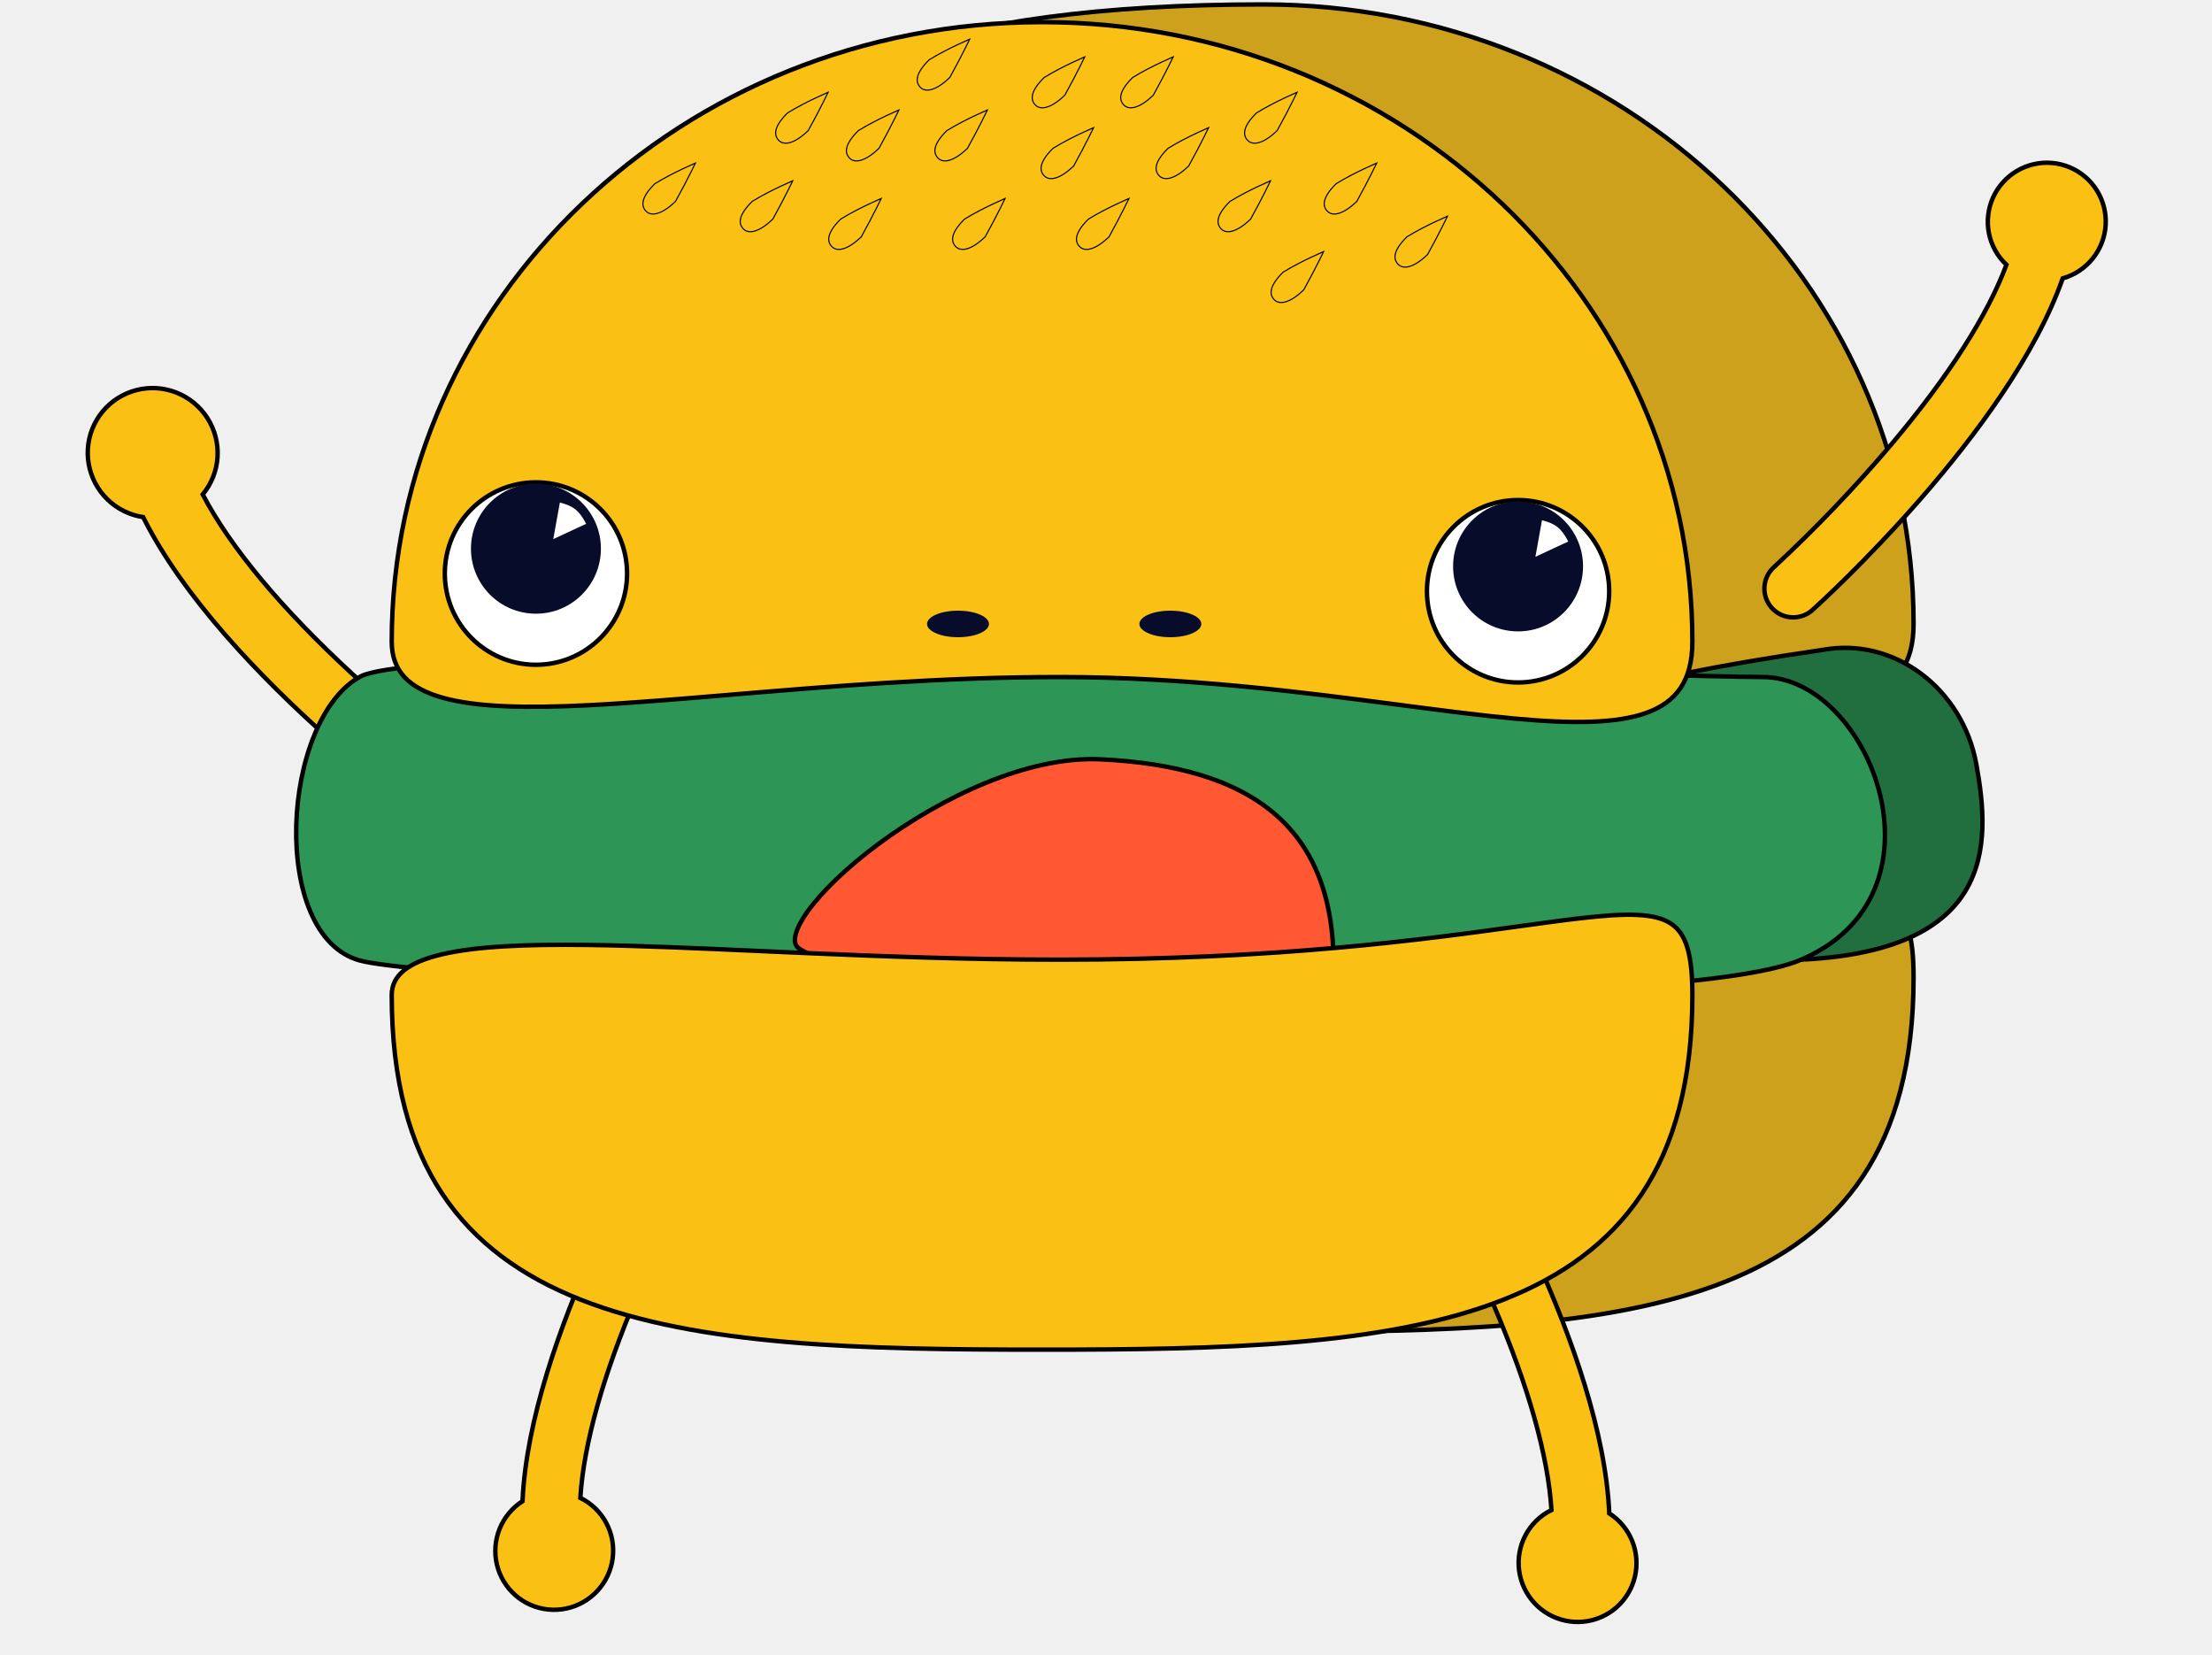
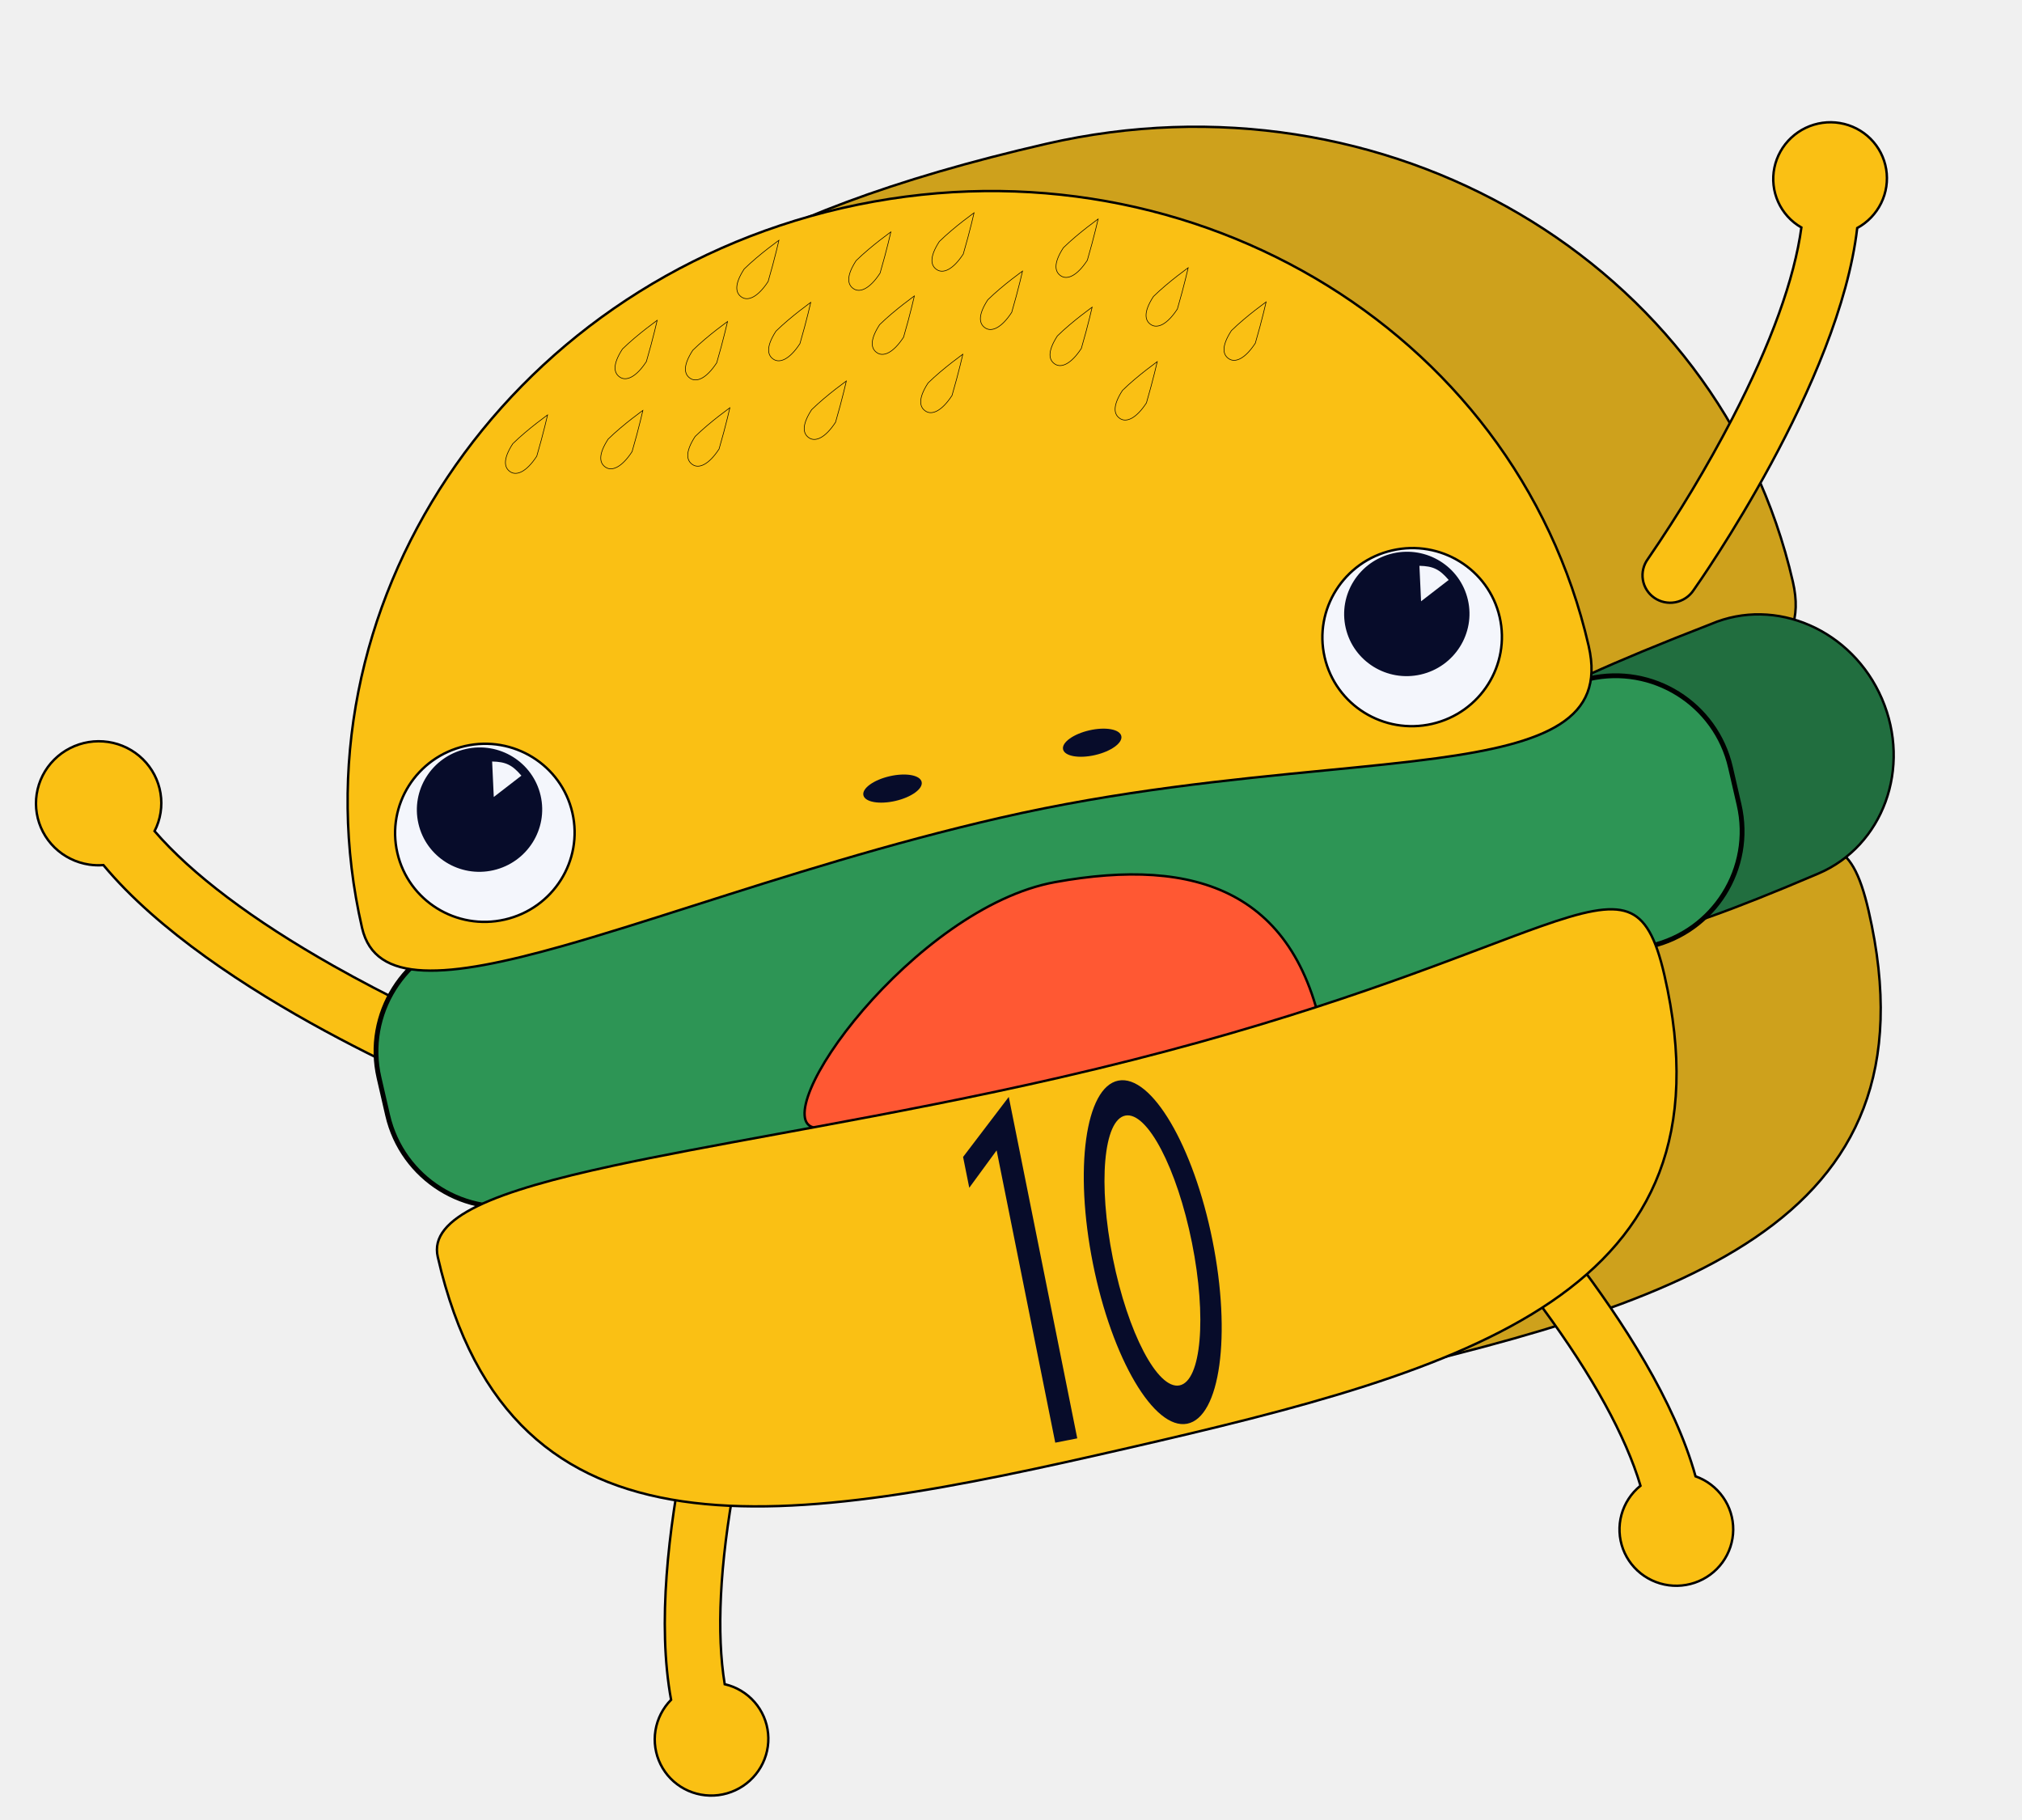
- <svg xmlns="http://www.w3.org/2000/svg" width="500" height="374" viewBox="0 0 500 374" fill="none">
-   <path d="M432.545 141C432.545 145.487 431.601 148.886 429.879 151.453C428.161 154.013 425.604 155.841 422.198 157.075C415.319 159.569 405.19 159.568 392.288 158.379C384.584 157.669 375.928 156.54 366.478 155.306C344.476 152.434 318.171 149 289.545 149C262.767 149 237.151 151.149 214.893 153.016C203.171 153.999 192.381 154.904 182.843 155.376C168.949 156.064 157.761 155.832 150.07 153.678C146.237 152.604 143.365 151.076 141.454 149.03C139.567 147.009 138.545 144.403 138.545 141C138.545 121.515 138.546 103.041 140.848 86.252C143.148 69.475 147.736 54.462 156.854 41.885C175.059 16.776 211.625 1 285.545 1C366.777 1 432.545 63.725 432.545 141ZM289.545 212.865C338.771 212.865 371.769 208.31 393.556 205.302C398.799 204.578 403.394 203.944 407.408 203.484C412.585 202.891 416.753 202.595 420.102 202.757C423.454 202.919 425.884 203.537 427.656 204.688C431.132 206.947 432.545 211.59 432.545 220.865C432.545 240.192 428.434 254.79 421.082 265.841C413.731 276.889 403.08 284.485 389.83 289.704C363.258 300.171 326.463 301 285.545 301C244.626 301 207.831 300.171 181.259 289.704C168.009 284.485 157.358 276.889 150.008 265.841C142.655 254.79 138.545 240.192 138.545 220.865C138.545 218.59 139.481 216.77 141.35 215.268C143.261 213.731 146.157 212.527 150.026 211.631C157.761 209.839 168.989 209.362 182.88 209.541C194.258 209.688 207.352 210.272 221.678 210.912C224.817 211.052 228.015 211.195 231.268 211.337C249.352 212.123 269.087 212.865 289.545 212.865Z" fill="#CEA11C" stroke="black" />
-   <path d="M412.088 146.847L412.105 146.844L412.121 146.841C428.056 143.954 443.606 155.478 446.736 172.755C448.347 181.645 449.577 192.645 444.213 201.425C438.901 210.119 426.864 217 401 217C389.728 217 381.138 216.737 374.724 216.246C368.288 215.752 364.119 215.033 361.644 214.153C360.401 213.711 359.687 213.264 359.316 212.871C358.989 212.526 358.932 212.237 358.99 211.926C359.061 211.539 359.338 211.012 359.936 210.337C360.523 209.675 361.345 208.952 362.37 208.167C364.422 206.596 367.155 204.878 370.129 203.018L370.372 202.866C373.257 201.062 376.336 199.136 379.121 197.134C381.978 195.08 384.588 192.903 386.386 190.634C388.181 188.37 389.274 185.877 388.799 183.252C388.337 180.705 386.624 178.499 384.406 176.574C382.178 174.64 379.326 172.892 376.385 171.286C374.498 170.256 372.532 169.263 370.652 168.313C369.614 167.788 368.601 167.277 367.643 166.78C364.904 165.359 362.604 164.054 361.126 162.807C360.388 162.185 359.926 161.634 359.698 161.158C359.488 160.72 359.477 160.36 359.629 159.993C359.801 159.58 360.229 159.046 361.138 158.42C362.038 157.799 363.335 157.141 365.118 156.447C372.284 153.661 386.613 150.572 412.088 146.847Z" fill="#216E3F" stroke="black" />
-   <path d="M114.329 189.043C115.416 187.482 115.836 185.553 115.499 183.68C115.161 181.807 114.093 180.143 112.529 179.054C101.016 170.798 90.017 161.85 79.592 152.26C63.48 137.392 52.033 123.611 45.822 111.736C47.801 109.355 48.973 106.407 49.169 103.315C49.365 100.224 48.576 97.148 46.914 94.528C45.252 91.909 42.803 89.88 39.919 88.734C37.034 87.588 33.862 87.383 30.857 88.149C27.853 88.915 25.17 90.611 23.195 92.996C21.219 95.38 20.051 98.33 19.86 101.422C19.668 104.513 20.462 107.588 22.128 110.205C23.794 112.822 26.245 114.847 29.132 115.989C30.169 116.397 31.25 116.688 32.352 116.855C50.449 153.033 101.889 189.122 104.33 190.82C105.895 191.908 107.827 192.332 109.702 191.999C111.577 191.666 113.241 190.602 114.329 189.043Z" fill="#FAC014" stroke="black" stroke-miterlimit="10" />
-   <path d="M450.962 56.52C451.638 57.754 452.507 58.871 453.536 59.83C449.28 71.215 440.544 84.953 427.718 100.182C419.415 110.007 410.523 119.32 401.089 128.069C400.431 128.636 399.892 129.33 399.505 130.108C399.118 130.886 398.89 131.733 398.834 132.599C398.779 133.466 398.897 134.334 399.183 135.153C399.468 135.973 399.914 136.726 400.495 137.37C401.076 138.014 401.78 138.535 402.566 138.903C403.353 139.271 404.205 139.478 405.073 139.512C405.941 139.546 406.807 139.407 407.621 139.102C408.435 138.797 409.181 138.333 409.814 137.736C411.82 135.929 454.062 97.563 466.254 62.909C468.917 62.156 471.282 60.595 473.021 58.441C474.759 56.288 475.786 53.649 475.958 50.89C476.13 48.131 475.44 45.389 473.982 43.044C472.524 40.699 470.371 38.867 467.821 37.802C465.271 36.737 462.451 36.491 459.752 37.099C457.052 37.708 454.607 39.139 452.754 41.196C450.902 43.253 449.734 45.833 449.413 48.578C449.092 51.324 449.633 54.1 450.962 56.52Z" fill="#FAC014" stroke="black" stroke-miterlimit="10" />
-   <path d="M134.6 340.909C133.595 339.925 132.439 339.108 131.176 338.49C131.941 326.359 136.308 310.676 144.156 292.377C149.246 280.563 155.049 269.069 161.534 257.957C161.999 257.222 162.313 256.402 162.457 255.545C162.602 254.688 162.574 253.812 162.375 252.967C162.176 252.121 161.811 251.325 161.3 250.624C160.789 249.923 160.143 249.331 159.4 248.884C158.657 248.437 157.832 248.142 156.973 248.019C156.114 247.895 155.238 247.945 154.398 248.164C153.557 248.384 152.769 248.769 152.078 249.297C151.388 249.826 150.809 250.487 150.377 251.241C148.982 253.553 119.709 302.538 118.112 339.239C115.783 340.733 113.974 342.914 112.936 345.48C111.897 348.046 111.682 350.869 112.319 353.559C112.955 356.249 114.413 358.671 116.489 360.492C118.566 362.312 121.158 363.439 123.907 363.718C126.656 363.996 129.426 363.412 131.833 362.046C134.239 360.68 136.163 358.599 137.338 356.093C138.513 353.587 138.881 350.779 138.39 348.058C137.9 345.337 136.575 342.839 134.6 340.909Z" fill="#FAC014" stroke="black" stroke-miterlimit="10" />
-   <path d="M347.269 343.657C348.274 342.674 349.43 341.857 350.693 341.239C349.929 329.107 345.561 313.425 337.714 295.126C332.624 283.312 326.82 271.817 320.336 260.705C319.871 259.971 319.557 259.151 319.412 258.294C319.268 257.437 319.296 256.56 319.495 255.715C319.693 254.87 320.059 254.073 320.57 253.372C321.081 252.671 321.727 252.08 322.47 251.632C323.213 251.185 324.038 250.891 324.897 250.767C325.756 250.644 326.631 250.693 327.472 250.913C328.312 251.132 329.101 251.518 329.792 252.046C330.482 252.574 331.06 253.235 331.493 253.989C332.888 256.302 362.16 305.286 363.757 341.987C366.087 343.482 367.896 345.663 368.934 348.228C369.972 350.794 370.188 353.618 369.551 356.307C368.914 358.997 367.457 361.42 365.38 363.24C363.304 365.06 360.711 366.188 357.962 366.466C355.213 366.745 352.443 366.16 350.037 364.794C347.631 363.428 345.707 361.348 344.532 358.841C343.357 356.335 342.989 353.527 343.479 350.807C343.97 348.086 345.294 345.588 347.269 343.657Z" fill="#FAC014" stroke="black" stroke-miterlimit="10" />
-   <path d="M81.475 152.88C82.466 152.346 84.464 151.817 87.497 151.34C90.486 150.87 94.356 150.467 98.994 150.126C108.268 149.445 120.548 149.015 134.863 148.781C163.488 148.313 200.19 148.625 237.119 149.25C280.942 149.991 325.105 151.174 356.424 152.013C377.862 152.587 393.282 153 398.456 153C404.474 153 410.224 156.016 414.937 160.898C419.647 165.776 423.255 172.458 424.972 179.608C426.688 186.758 426.5 194.316 423.702 200.972C420.913 207.607 415.501 213.421 406.619 217.075C402.209 218.89 394.166 220.38 383.301 221.559C372.475 222.733 358.957 223.587 343.674 224.173C313.111 225.344 275.54 225.438 238.424 224.875C201.309 224.313 164.662 223.094 135.951 221.642C121.594 220.916 109.228 220.131 99.782 219.341C90.29 218.548 83.851 217.756 81.268 217.037C76.269 215.644 72.606 211.682 70.221 206.166C67.835 200.647 66.781 193.675 66.966 186.526C67.151 179.382 68.571 172.129 71.071 166.069C73.579 159.989 77.123 155.227 81.475 152.88Z" fill="#2D9555" stroke="black" />
-   <path d="M288.455 184.199C297.531 192.165 302.417 204.53 301.273 223.082C294.633 225.586 280.284 228.42 264.91 230.132C249.071 231.897 232.38 232.444 222.139 230.294C201.457 225.951 191.696 220.726 180.824 214.483C180.318 214.192 180.018 213.833 179.852 213.421C179.68 212.996 179.622 212.437 179.737 211.717C179.971 210.25 180.888 208.327 182.494 206.064C185.687 201.567 191.341 196.092 198.43 190.825C212.638 180.27 232.253 170.814 248.74 171.592C265.484 172.381 279.227 176.099 288.455 184.199Z" fill="#FF5833" stroke="black" />
-   <path d="M382.545 145C382.545 149.487 381.601 152.886 379.879 155.453C378.161 158.013 375.604 159.841 372.198 161.075C365.319 163.569 355.19 163.568 342.288 162.379C334.584 161.669 325.928 160.54 316.478 159.306C294.476 156.434 268.171 153 239.545 153C212.767 153 187.151 155.149 164.893 157.016C153.171 157.999 142.381 158.904 132.843 159.376C118.949 160.064 107.761 159.832 100.07 157.678C96.237 156.604 93.365 155.076 91.454 153.03C89.567 151.009 88.545 148.403 88.545 145C88.545 67.725 154.313 5 235.545 5C316.777 5 382.545 67.725 382.545 145ZM239.545 216.865C288.771 216.865 321.769 212.31 343.556 209.302C348.799 208.578 353.394 207.944 357.408 207.484C362.585 206.891 366.753 206.595 370.102 206.757C373.454 206.919 375.884 207.537 377.656 208.688C381.132 210.947 382.545 215.59 382.545 224.865C382.545 244.192 378.434 258.79 371.082 269.841C363.731 280.889 353.08 288.485 339.83 293.704C313.258 304.171 276.463 305 235.545 305C194.626 305 157.831 304.171 131.259 293.704C118.009 288.485 107.358 280.889 100.008 269.841C92.655 258.79 88.545 244.192 88.545 224.865C88.545 222.59 89.481 220.77 91.35 219.268C93.261 217.731 96.156 216.527 100.026 215.631C107.761 213.839 118.989 213.362 132.88 213.541C144.258 213.688 157.352 214.272 171.678 214.912C174.817 215.052 178.015 215.195 181.268 215.337C199.352 216.123 219.087 216.865 239.545 216.865Z" fill="#FAC014" stroke="black" />
-   <path d="M187.187 20.858C187.165 20.904 187.141 20.953 187.116 21.005C186.885 21.482 186.548 22.17 186.123 23.016C185.276 24.7 184.084 27.006 182.696 29.504C181.086 31.065 179.688 31.914 178.558 32.223C177.432 32.531 176.589 32.301 176.03 31.727C175.45 31.13 175.17 30.363 175.409 29.363C175.651 28.347 176.435 27.071 178.044 25.501C180.188 24.179 182.62 22.956 184.521 22.061C185.475 21.613 186.294 21.247 186.874 20.994C186.988 20.944 187.093 20.899 187.187 20.858Z" stroke="black" stroke-width="0.25" />
-   <path d="M203.187 24.858C203.165 24.904 203.141 24.953 203.116 25.005C202.885 25.482 202.548 26.17 202.123 27.016C201.276 28.7 200.084 31.006 198.696 33.504C197.086 35.065 195.688 35.914 194.558 36.223C193.432 36.531 192.589 36.301 192.03 35.727C191.45 35.13 191.17 34.364 191.409 33.363C191.651 32.347 192.435 31.071 194.044 29.501C196.188 28.179 198.62 26.956 200.521 26.061C201.475 25.613 202.294 25.247 202.874 24.994C202.988 24.944 203.093 24.899 203.187 24.858Z" stroke="black" stroke-width="0.25" />
-   <path d="M199.187 44.858C199.165 44.904 199.141 44.953 199.116 45.005C198.885 45.482 198.548 46.17 198.123 47.016C197.276 48.7 196.084 51.006 194.696 53.504C193.086 55.065 191.688 55.914 190.558 56.223C189.432 56.531 188.589 56.301 188.03 55.727C187.45 55.13 187.17 54.364 187.409 53.363C187.651 52.347 188.435 51.071 190.044 49.501C192.188 48.179 194.62 46.956 196.521 46.062C197.475 45.613 198.294 45.247 198.874 44.994C198.988 44.944 199.093 44.899 199.187 44.858Z" stroke="black" stroke-width="0.25" />
-   <path d="M223.187 24.858C223.165 24.904 223.141 24.953 223.116 25.005C222.885 25.482 222.548 26.17 222.123 27.016C221.276 28.7 220.084 31.006 218.696 33.504C217.086 35.065 215.688 35.914 214.558 36.223C213.432 36.531 212.589 36.301 212.03 35.727C211.45 35.13 211.17 34.364 211.409 33.363C211.651 32.347 212.435 31.071 214.044 29.501C216.188 28.179 218.62 26.956 220.521 26.061C221.475 25.613 222.294 25.247 222.874 24.994C222.988 24.944 223.093 24.899 223.187 24.858Z" stroke="black" stroke-width="0.25" />
-   <path d="M227.187 44.858C227.165 44.904 227.141 44.953 227.116 45.005C226.885 45.482 226.548 46.17 226.123 47.016C225.276 48.7 224.084 51.006 222.696 53.504C221.086 55.065 219.688 55.914 218.558 56.223C217.432 56.531 216.589 56.301 216.03 55.727C215.45 55.13 215.17 54.364 215.409 53.363C215.651 52.347 216.435 51.071 218.044 49.501C220.188 48.179 222.62 46.956 224.521 46.062C225.475 45.613 226.294 45.247 226.874 44.994C226.988 44.944 227.093 44.899 227.187 44.858Z" stroke="black" stroke-width="0.25" />
-   <path d="M219.187 8.858C219.165 8.904 219.141 8.953 219.116 9.005C218.885 9.482 218.548 10.17 218.123 11.016C217.276 12.7 216.084 15.006 214.696 17.504C213.086 19.065 211.688 19.914 210.558 20.223C209.432 20.531 208.589 20.301 208.03 19.727C207.45 19.13 207.17 18.363 207.409 17.363C207.651 16.347 208.435 15.071 210.044 13.501C212.188 12.179 214.62 10.956 216.521 10.062C217.475 9.613 218.294 9.247 218.874 8.994C218.988 8.944 219.093 8.899 219.187 8.858Z" stroke="black" stroke-width="0.25" />
-   <path d="M157.187 36.858C157.165 36.904 157.141 36.953 157.116 37.005C156.885 37.482 156.548 38.17 156.123 39.016C155.276 40.7 154.084 43.006 152.696 45.504C151.086 47.065 149.688 47.914 148.558 48.223C147.432 48.531 146.589 48.301 146.03 47.727C145.45 47.13 145.17 46.364 145.409 45.363C145.651 44.347 146.435 43.071 148.044 41.501C150.188 40.179 152.62 38.956 154.521 38.062C155.475 37.613 156.294 37.247 156.874 36.994C156.988 36.944 157.093 36.899 157.187 36.858Z" stroke="black" stroke-width="0.25" />
-   <path d="M141.742 129.613C141.742 140.998 132.519 150.226 121.143 150.226C109.768 150.226 100.545 140.998 100.545 129.613C100.545 118.228 109.768 109 121.143 109C132.519 109 141.742 118.228 141.742 129.613Z" fill="white" stroke="black" />
-   <ellipse cx="121.143" cy="123.987" rx="14.687" ry="14.697" fill="#070C2A" />
-   <path d="M125.062 121.826L126.551 113.564C129.634 114.35 130.945 115.388 132.49 118.373L125.062 121.826Z" fill="white" />
-   <path d="M363.742 133.613C363.742 144.998 354.519 154.226 343.143 154.226C331.768 154.226 322.545 144.998 322.545 133.613C322.545 122.228 331.768 113 343.143 113C354.519 113 363.742 122.228 363.742 133.613Z" fill="white" stroke="black" />
-   <ellipse cx="343.143" cy="127.987" rx="14.687" ry="14.697" fill="#070C2A" />
-   <path d="M347.062 125.826L348.551 117.564C351.634 118.35 352.945 119.388 354.49 122.373L347.062 125.826Z" fill="white" />
-   <path d="M247.187 28.858C247.165 28.904 247.141 28.953 247.116 29.005C246.885 29.482 246.548 30.17 246.123 31.016C245.276 32.7 244.084 35.006 242.696 37.504C241.086 39.065 239.688 39.914 238.558 40.223C237.432 40.531 236.589 40.301 236.03 39.727C235.45 39.13 235.17 38.364 235.409 37.363C235.651 36.347 236.435 35.071 238.044 33.501C240.188 32.179 242.62 30.956 244.521 30.061C245.475 29.613 246.294 29.247 246.874 28.994C246.988 28.944 247.093 28.899 247.187 28.858Z" stroke="black" stroke-width="0.25" />
-   <path d="M245.187 12.858C245.165 12.904 245.141 12.953 245.116 13.005C244.885 13.482 244.548 14.17 244.123 15.016C243.276 16.7 242.084 19.006 240.696 21.504C239.086 23.065 237.688 23.914 236.558 24.223C235.432 24.531 234.589 24.301 234.03 23.727C233.45 23.13 233.17 22.363 233.409 21.363C233.651 20.347 234.435 19.071 236.044 17.501C238.188 16.179 240.62 14.956 242.521 14.062C243.475 13.613 244.294 13.247 244.874 12.994C244.988 12.944 245.093 12.899 245.187 12.858Z" stroke="black" stroke-width="0.25" />
-   <path d="M255.187 44.858C255.165 44.904 255.141 44.953 255.116 45.005C254.885 45.482 254.548 46.17 254.123 47.016C253.276 48.7 252.084 51.006 250.696 53.504C249.086 55.065 247.688 55.914 246.558 56.223C245.432 56.531 244.589 56.301 244.03 55.727C243.45 55.13 243.17 54.364 243.409 53.363C243.651 52.347 244.435 51.071 246.044 49.501C248.188 48.179 250.62 46.956 252.521 46.062C253.475 45.613 254.294 45.247 254.874 44.994C254.988 44.944 255.093 44.899 255.187 44.858Z" stroke="black" stroke-width="0.25" />
-   <path d="M273.187 28.858C273.165 28.904 273.141 28.953 273.116 29.005C272.885 29.482 272.548 30.17 272.123 31.016C271.276 32.7 270.084 35.006 268.696 37.504C267.086 39.065 265.688 39.914 264.558 40.223C263.432 40.531 262.589 40.301 262.03 39.727C261.45 39.13 261.17 38.364 261.409 37.363C261.651 36.347 262.435 35.071 264.044 33.501C266.188 32.179 268.62 30.956 270.521 30.061C271.475 29.613 272.294 29.247 272.874 28.994C272.988 28.944 273.093 28.899 273.187 28.858Z" stroke="black" stroke-width="0.25" />
-   <path d="M265.187 12.858C265.165 12.904 265.141 12.953 265.116 13.005C264.885 13.482 264.548 14.17 264.123 15.016C263.276 16.7 262.084 19.006 260.696 21.504C259.086 23.065 257.688 23.914 256.558 24.223C255.432 24.531 254.589 24.301 254.03 23.727C253.45 23.13 253.17 22.363 253.409 21.363C253.651 20.347 254.435 19.071 256.044 17.501C258.188 16.179 260.62 14.956 262.521 14.062C263.475 13.613 264.294 13.247 264.874 12.994C264.988 12.944 265.093 12.899 265.187 12.858Z" stroke="black" stroke-width="0.25" />
-   <path d="M287.187 40.858C287.165 40.904 287.141 40.953 287.116 41.005C286.885 41.482 286.548 42.17 286.123 43.016C285.276 44.7 284.084 47.006 282.696 49.504C281.086 51.065 279.688 51.914 278.558 52.223C277.432 52.531 276.589 52.301 276.03 51.727C275.45 51.13 275.17 50.364 275.409 49.363C275.651 48.347 276.435 47.071 278.044 45.501C280.188 44.179 282.62 42.956 284.521 42.062C285.475 41.613 286.294 41.247 286.874 40.994C286.988 40.944 287.093 40.899 287.187 40.858Z" stroke="black" stroke-width="0.25" />
-   <path d="M299.187 56.858C299.165 56.904 299.141 56.953 299.116 57.005C298.885 57.482 298.548 58.17 298.123 59.016C297.276 60.7 296.084 63.006 294.696 65.504C293.086 67.065 291.688 67.914 290.558 68.223C289.432 68.531 288.589 68.301 288.03 67.727C287.45 67.13 287.17 66.364 287.409 65.363C287.651 64.347 288.435 63.071 290.044 61.501C292.188 60.179 294.62 58.956 296.521 58.062C297.475 57.613 298.294 57.247 298.874 56.994C298.988 56.944 299.093 56.899 299.187 56.858Z" stroke="black" stroke-width="0.25" />
-   <path d="M327.187 48.858C327.165 48.904 327.141 48.953 327.116 49.005C326.885 49.482 326.548 50.17 326.123 51.016C325.276 52.7 324.084 55.006 322.696 57.504C321.086 59.065 319.688 59.914 318.558 60.223C317.432 60.531 316.589 60.301 316.03 59.727C315.45 59.13 315.17 58.364 315.409 57.363C315.651 56.347 316.435 55.071 318.044 53.501C320.188 52.179 322.62 50.956 324.521 50.062C325.475 49.613 326.294 49.247 326.874 48.994C326.988 48.944 327.093 48.899 327.187 48.858Z" stroke="black" stroke-width="0.25" />
-   <path d="M311.187 36.858C311.165 36.904 311.141 36.953 311.116 37.005C310.885 37.482 310.548 38.17 310.123 39.016C309.276 40.7 308.084 43.006 306.696 45.504C305.086 47.065 303.688 47.914 302.558 48.223C301.432 48.531 300.589 48.301 300.03 47.727C299.45 47.13 299.17 46.364 299.409 45.363C299.651 44.347 300.435 43.071 302.044 41.501C304.188 40.179 306.62 38.956 308.521 38.062C309.475 37.613 310.294 37.247 310.874 36.994C310.988 36.944 311.093 36.899 311.187 36.858Z" stroke="black" stroke-width="0.25" />
-   <path d="M293.187 20.858C293.165 20.904 293.141 20.953 293.116 21.005C292.885 21.482 292.548 22.17 292.123 23.016C291.276 24.7 290.084 27.006 288.696 29.504C287.086 31.065 285.688 31.914 284.558 32.223C283.432 32.531 282.589 32.301 282.03 31.727C281.45 31.13 281.17 30.363 281.409 29.363C281.651 28.347 282.435 27.071 284.044 25.501C286.188 24.179 288.62 22.956 290.521 22.061C291.475 21.613 292.294 21.247 292.874 20.994C292.988 20.944 293.093 20.899 293.187 20.858Z" stroke="black" stroke-width="0.25" />
-   <path d="M179.187 40.858C179.165 40.904 179.141 40.953 179.116 41.005C178.885 41.482 178.548 42.17 178.123 43.016C177.276 44.7 176.084 47.006 174.696 49.504C173.086 51.065 171.688 51.914 170.558 52.223C169.432 52.531 168.589 52.301 168.03 51.727C167.45 51.13 167.17 50.364 167.409 49.363C167.651 48.347 168.435 47.071 170.044 45.501C172.188 44.179 174.62 42.956 176.521 42.062C177.475 41.613 178.294 41.247 178.874 40.994C178.988 40.944 179.093 40.899 179.187 40.858Z" stroke="black" stroke-width="0.25" />
-   <ellipse cx="216.545" cy="141" rx="7" ry="3" fill="#070C2A" />
-   <ellipse cx="264.545" cy="141" rx="7" ry="3" fill="#070C2A" />
+ <svg xmlns="http://www.w3.org/2000/svg" width="840" height="756" viewBox="0 0 840 756" fill="none">
+   <path d="M744.811 241.638C746.602 249.421 746.325 255.774 744.292 261.029C742.261 266.279 738.436 270.542 732.931 274.075C721.861 281.18 704.193 285.213 681.436 288.3C667.794 290.15 652.362 291.654 635.528 293.295C596.391 297.11 549.675 301.664 500.256 313.017C454.005 323.643 410.658 337.468 372.951 349.495C353.069 355.836 334.756 361.677 318.411 366.286C294.673 372.978 275.135 377.059 260.855 376.417C253.727 376.097 248.005 374.602 243.739 371.751C239.501 368.92 236.609 364.691 235.231 358.703C227.557 325.354 220.267 293.67 217.623 263.951C214.981 234.244 216.991 206.581 227.861 181.272C249.58 130.7 306.881 89.092 434.687 59.731C575.458 27.392 714.263 108.899 744.811 241.638ZM525.081 420.89C610.094 401.36 665.266 380.482 701.733 366.682C710.517 363.358 718.215 360.445 724.984 358.06C733.705 354.987 740.84 352.807 746.756 351.743C752.676 350.679 757.276 350.751 760.977 352.085C768.297 354.724 772.631 362.52 776.281 378.38C783.92 411.574 782.58 438.355 774.162 460.37C765.745 482.381 750.211 499.732 729.272 513.995C687.33 542.564 623.911 558.617 553.236 574.853C482.56 591.089 418.493 604.324 368.274 596.927C343.203 593.234 321.644 584.404 304.449 568.276C287.252 552.146 274.34 528.638 266.701 495.445C265.748 491.307 266.721 487.588 269.489 484.111C272.291 480.591 276.94 477.317 283.319 474.224C296.074 468.04 315.374 462.75 339.45 457.541C359.183 453.273 382.057 449.073 407.066 444.481C412.546 443.475 418.128 442.45 423.802 441.401C455.362 435.569 489.746 429.007 525.081 420.89Z" fill="#CEA11C" stroke="black" />
+   <path d="M710.736 259.237L710.752 259.231L710.767 259.224C737.613 247.765 769.448 261.575 781.808 290.243C794.167 318.91 782.285 351.382 755.439 362.842C718.64 378.55 696.606 386.205 684.033 388.445C680.899 389.003 678.389 389.218 676.406 389.147C674.418 389.076 673.021 388.72 672.066 388.191C671.14 387.678 670.59 386.982 670.297 386.109C669.993 385.203 669.949 384.046 670.17 382.62C670.614 379.751 672.076 376.124 673.997 371.978C674.774 370.303 675.631 368.532 676.514 366.707C677.776 364.098 679.092 361.379 680.302 358.672C682.374 354.036 684.217 349.265 685.139 344.709C686.06 340.155 686.08 335.722 684.399 331.824C682.697 327.875 679.044 324.882 674.518 322.501C669.978 320.112 664.425 318.269 658.726 316.692C655.068 315.68 651.304 314.766 647.691 313.889C645.686 313.402 643.727 312.926 641.858 312.451C636.57 311.107 632.002 309.768 628.872 308.177C627.307 307.381 626.185 306.563 625.507 305.72C624.856 304.911 624.615 304.088 624.775 303.16C624.944 302.181 625.58 300.966 626.955 299.478C628.323 297.998 630.358 296.317 633.193 294.403C644.563 286.731 668.191 275.726 710.736 259.237Z" fill="#216E3F" stroke="black" />
+   <path d="M213.067 450.4C214.33 447.297 214.297 443.827 212.976 440.754C211.654 437.681 209.152 435.256 206.02 434.012C182.872 424.447 160.338 413.494 138.543 401.213C104.84 382.152 79.628 363.103 64.216 345.236C66.698 340.373 67.562 334.86 66.682 329.49C65.803 324.119 63.227 319.165 59.323 315.34C55.418 311.515 50.387 309.015 44.951 308.198C39.514 307.381 33.952 308.289 29.061 310.793C24.171 313.296 20.203 317.266 17.729 322.133C15.254 327 14.399 332.514 15.286 337.883C16.173 343.253 18.756 348.202 22.666 352.022C26.576 355.842 31.611 358.335 37.049 359.144C39.003 359.431 40.984 359.5 42.955 359.347C88.485 414.106 191.6 455.475 196.488 457.412C199.621 458.654 203.127 458.613 206.236 457.298C209.345 455.984 211.802 453.502 213.067 450.4Z" fill="#FAC014" stroke="black" stroke-miterlimit="10" />
+   <path d="M742.6 89.857C744.254 91.701 746.196 93.269 748.352 94.502C745.483 115.685 735.8 142.674 719.635 173.84C709.158 193.959 697.46 213.435 684.605 232.159C683.691 233.392 683.033 234.793 682.671 236.279C682.308 237.765 682.248 239.305 682.494 240.811C682.739 242.316 683.286 243.756 684.102 245.046C684.917 246.335 685.985 247.448 687.243 248.32C688.501 249.192 689.924 249.805 691.427 250.122C692.93 250.44 694.484 250.456 695.998 250.17C697.511 249.884 698.954 249.301 700.241 248.456C701.527 247.61 702.633 246.52 703.491 245.248C706.247 241.357 764.13 158.897 771.544 94.724C775.849 92.378 779.321 88.766 781.477 84.388C783.633 80.011 784.368 75.085 783.578 70.294C782.789 65.502 780.515 61.082 777.071 57.645C773.628 54.209 769.185 51.927 764.359 51.116C759.533 50.304 754.563 51.003 750.138 53.116C745.712 55.229 742.05 58.651 739.659 62.908C737.268 67.165 736.267 72.046 736.794 76.874C737.321 81.703 739.35 86.24 742.6 89.857Z" fill="#FAC014" stroke="black" stroke-miterlimit="10" />
+   <path d="M307.94 702.372C305.815 701.086 303.496 700.147 301.069 699.59C297.61 678.516 298.978 649.93 305.33 615.485C309.472 593.236 314.971 571.252 321.799 549.652C322.313 548.21 322.533 546.681 322.445 545.157C322.357 543.632 321.963 542.142 321.287 540.774C320.61 539.406 319.664 538.187 318.505 537.19C317.346 536.192 315.997 535.436 314.536 534.965C313.076 534.494 311.534 534.318 310.001 534.448C308.467 534.577 306.974 535.009 305.608 535.719C304.242 536.429 303.031 537.401 302.046 538.58C301.061 539.759 300.322 541.12 299.872 542.583C298.372 547.095 267.086 642.586 278.788 706.058C275.351 709.541 273.084 713.994 272.301 718.799C271.518 723.604 272.258 728.524 274.418 732.876C276.578 737.229 280.052 740.798 284.358 743.091C288.663 745.383 293.587 746.284 298.448 745.669C303.309 745.055 307.865 742.955 311.485 739.66C315.106 736.366 317.611 732.04 318.654 727.282C319.697 722.525 319.226 717.571 317.306 713.108C315.386 708.644 312.113 704.892 307.94 702.372Z" fill="#FAC014" stroke="black" stroke-miterlimit="10" />
+   <path d="M676.543 622.647C677.892 620.563 679.568 618.706 681.508 617.146C675.407 596.679 661.679 571.561 640.907 543.347C627.456 525.14 612.897 507.763 597.313 491.313C596.22 490.239 595.354 488.96 594.767 487.55C594.179 486.141 593.882 484.628 593.893 483.102C593.903 481.576 594.221 480.068 594.828 478.664C595.434 477.261 596.318 475.992 597.426 474.931C598.534 473.87 599.844 473.039 601.28 472.486C602.715 471.934 604.248 471.671 605.787 471.713C607.326 471.756 608.84 472.102 610.242 472.732C611.643 473.363 612.903 474.265 613.947 475.385C617.269 478.789 687.158 551.037 704.379 613.242C708.993 614.875 712.979 617.891 715.784 621.872C718.589 625.853 720.074 630.602 720.034 635.46C719.993 640.318 718.429 645.045 715.558 648.986C712.687 652.926 708.651 655.886 704.01 657.454C699.369 659.022 694.352 659.121 689.655 657.738C684.958 656.354 680.813 653.556 677.795 649.731C674.777 645.906 673.035 641.245 672.811 636.392C672.587 631.539 673.891 626.736 676.543 622.647Z" fill="#FAC014" stroke="black" stroke-miterlimit="10" />
+   <rect x="1.199" y="0.751" width="288.024" height="56.978" rx="24.5" transform="matrix(1.94923 -0.447792 0.448548 1.94905 143.798 399.023)" fill="#2D9555" stroke="black" />
+   <path d="M512.447 372.312C531.633 382.541 545.082 402.156 550.388 434.816C540.02 441.795 515.976 452.528 489.738 461.684C463.054 470.996 434.322 478.598 415.644 478.984C378.083 479.762 359.071 474.671 337.775 468.283C336.633 467.94 335.824 467.35 335.269 466.56C334.706 465.759 334.357 464.684 334.266 463.31C334.081 460.534 334.959 456.749 336.859 452.2C340.647 443.131 348.314 431.444 358.52 419.577C378.955 395.819 409.273 371.677 438.338 366.414C467.655 361.107 493.079 361.986 512.447 372.312Z" fill="#FF5833" stroke="black" />
+   <path d="M659.981 268.337C661.772 276.119 661.495 282.472 659.462 287.728C657.431 292.977 653.605 297.241 648.1 300.774C637.03 307.879 619.362 311.912 596.606 314.998C582.964 316.848 567.532 318.353 550.697 319.994C511.561 323.809 464.845 328.363 415.425 339.716C369.174 350.341 325.827 364.167 288.12 376.194C268.239 382.535 249.925 388.376 233.581 392.984C209.842 399.677 190.305 403.758 176.025 403.116C168.897 402.796 163.175 401.301 158.908 398.45C154.67 395.619 151.779 391.39 150.401 385.402C119.853 252.663 209.086 118.769 349.857 86.43C490.627 54.091 629.433 135.598 659.981 268.337ZM440.251 447.589C525.263 428.059 580.435 407.181 616.902 393.381C625.686 390.057 633.385 387.144 640.154 384.759C648.874 381.686 656.009 379.506 661.926 378.442C667.846 377.377 672.446 377.45 676.147 378.784C683.467 381.423 687.8 389.219 691.45 405.079C699.089 438.272 697.75 465.054 689.331 487.069C680.914 509.08 665.38 526.431 644.441 540.694C602.499 569.263 539.081 585.316 468.405 601.552C397.73 617.788 333.663 631.022 283.444 623.625C258.372 619.932 236.813 611.103 219.619 594.975C202.422 578.845 189.509 555.337 181.87 522.144C180.918 518.006 181.89 514.287 184.658 510.81C187.461 507.29 192.11 504.016 198.489 500.923C211.243 494.739 230.543 489.448 254.619 484.24C274.353 479.972 297.227 475.772 322.235 471.18C327.715 470.174 333.297 469.149 338.971 468.1C370.531 462.267 404.915 455.706 440.251 447.589Z" fill="#FAC014" stroke="black" />
+   <path d="M273.008 133.062C272.96 133.272 272.9 133.532 272.829 133.838C272.617 134.747 272.305 136.061 271.903 137.678C271.102 140.905 269.947 145.341 268.528 150.183C266.347 153.522 264.239 155.567 262.363 156.568C260.491 157.568 258.868 157.522 257.603 156.714C256.313 155.891 255.491 154.63 255.511 152.754C255.53 150.861 256.407 148.324 258.585 144.976C261.78 141.849 265.515 138.778 268.455 136.486C269.928 135.338 271.2 134.386 272.104 133.721C272.469 133.452 272.775 133.231 273.008 133.062Z" stroke="black" stroke-width="0.25" />
+   <path d="M302.235 133.559C302.187 133.769 302.127 134.029 302.056 134.335C301.844 135.244 301.531 136.558 301.13 138.175C300.329 141.402 299.174 145.838 297.754 150.68C295.574 154.019 293.465 156.064 291.59 157.065C289.718 158.065 288.095 158.019 286.83 157.211C285.54 156.388 284.718 155.127 284.737 153.251C284.757 151.358 285.633 148.821 287.811 145.473C291.007 142.346 294.741 139.275 297.682 136.983C299.154 135.835 300.427 134.883 301.331 134.218C301.696 133.949 302.001 133.728 302.235 133.559Z" stroke="black" stroke-width="0.25" />
+   <path d="M303.204 169.39C303.156 169.6 303.096 169.86 303.024 170.166C302.812 171.075 302.5 172.389 302.099 174.006C301.298 177.234 300.142 181.669 298.723 186.511C296.542 189.85 294.434 191.895 292.559 192.896C290.687 193.896 289.064 193.85 287.799 193.042C286.509 192.219 285.687 190.958 285.706 189.082C285.725 187.189 286.602 184.652 288.78 181.304C291.976 178.177 295.71 175.106 298.65 172.814C300.123 171.666 301.396 170.714 302.3 170.049C302.665 169.781 302.97 169.559 303.204 169.39Z" stroke="black" stroke-width="0.25" />
+   <path d="M336.799 125.619C336.751 125.829 336.691 126.089 336.62 126.395C336.408 127.304 336.096 128.618 335.694 130.235C334.893 133.463 333.738 137.898 332.319 142.74C330.138 146.079 328.03 148.124 326.154 149.125C324.282 150.125 322.659 150.079 321.394 149.271C320.104 148.448 319.282 147.187 319.302 145.311C319.321 143.418 320.198 140.881 322.376 137.533C325.571 134.406 329.306 131.335 332.246 129.043C333.719 127.895 334.991 126.943 335.895 126.278C336.26 126.01 336.566 125.788 336.799 125.619Z" stroke="black" stroke-width="0.25" />
+   <path d="M351.591 158.274C351.542 158.484 351.483 158.744 351.411 159.05C351.199 159.959 350.887 161.273 350.486 162.89C349.685 166.117 348.529 170.553 347.11 175.395C344.929 178.734 342.821 180.779 340.946 181.78C339.073 182.78 337.451 182.734 336.186 181.926C334.896 181.102 334.074 179.841 334.093 177.966C334.112 176.073 334.989 173.536 337.167 170.188C340.362 167.061 344.097 163.99 347.037 161.697C348.51 160.549 349.783 159.598 350.687 158.933C351.052 158.664 351.357 158.443 351.591 158.274Z" stroke="black" stroke-width="0.25" />
+   <path d="M323.582 99.813C323.534 100.023 323.474 100.283 323.403 100.589C323.191 101.498 322.878 102.812 322.477 104.429C321.676 107.656 320.521 112.092 319.101 116.934C316.921 120.273 314.813 122.318 312.937 123.319C311.065 124.319 309.442 124.273 308.177 123.465C306.887 122.641 306.065 121.381 306.084 119.505C306.104 117.612 306.981 115.075 309.159 111.727C312.354 108.6 316.088 105.529 319.029 103.237C320.502 102.088 321.774 101.137 322.678 100.472C323.043 100.203 323.348 99.982 323.582 99.813Z" stroke="black" stroke-width="0.25" />
+   <path d="M227.469 172.367C227.421 172.578 227.361 172.837 227.29 173.143C227.078 174.052 226.766 175.366 226.364 176.983C225.563 180.211 224.408 184.646 222.989 189.488C220.808 192.827 218.7 194.872 216.824 195.873C214.952 196.873 213.329 196.827 212.064 196.02C210.774 195.196 209.952 193.935 209.971 192.059C209.991 190.166 210.868 187.629 213.046 184.281C216.241 181.154 219.976 178.083 222.916 175.791C224.389 174.643 225.661 173.691 226.565 173.026C226.93 172.758 227.235 172.536 227.469 172.367Z" stroke="black" stroke-width="0.25" />
+   <path d="M237.778 337.591C242.356 357.482 229.803 377.358 209.719 381.972C189.635 386.586 169.654 374.184 165.076 354.293C160.499 334.401 173.051 314.525 193.135 309.912C213.219 305.298 233.2 317.7 237.778 337.591Z" fill="#F4F6FC" stroke="black" />
+   <ellipse rx="13.021" ry="12.911" transform="matrix(1.94923 -0.447792 0.448548 1.94905 199.211 336.309)" fill="#070C2A" />
+   <path d="M205.129 331.053L204.447 316.316C210.084 316.438 212.759 317.694 216.605 322.192L205.129 331.053Z" fill="#F4F6FC" />
+   <path d="M623.001 256.305C627.579 276.196 615.026 296.072 594.942 300.686C574.858 305.3 554.877 292.897 550.3 273.006C545.722 253.115 558.275 233.239 578.359 228.625C598.443 224.012 618.424 236.414 623.001 256.305Z" fill="#F4F6FC" stroke="black" />
+   <ellipse rx="13.021" ry="12.911" transform="matrix(1.94923 -0.447792 0.448548 1.94905 584.433 255.024)" fill="#070C2A" />
+   <path d="M590.353 249.767L589.671 235.031C595.308 235.152 597.983 236.408 601.829 240.907L590.353 249.767Z" fill="#F4F6FC" />
+   <path d="M379.851 122.939C379.802 123.15 379.743 123.41 379.671 123.715C379.459 124.624 379.147 125.938 378.746 127.556C377.945 130.783 376.789 135.218 375.37 140.06C373.189 143.399 371.081 145.444 369.206 146.446C367.333 147.445 365.711 147.4 364.446 146.592C363.156 145.768 362.334 144.507 362.353 142.631C362.372 140.739 363.249 138.201 365.427 134.853C368.622 131.726 372.357 128.655 375.297 126.363C376.77 125.215 378.043 124.263 378.947 123.598C379.312 123.33 379.617 123.108 379.851 122.939Z" stroke="black" stroke-width="0.25" />
+   <path d="M370.089 96.339C370.041 96.549 369.981 96.809 369.91 97.114C369.698 98.024 369.385 99.338 368.984 100.955C368.183 104.182 367.028 108.617 365.608 113.459C363.428 116.799 361.319 118.844 359.444 119.845C357.572 120.845 355.949 120.799 354.684 119.991C353.394 119.167 352.572 117.906 352.591 116.031C352.611 114.138 353.487 111.601 355.665 108.253C358.861 105.126 362.595 102.055 365.536 99.762C367.008 98.614 368.281 97.662 369.185 96.998C369.55 96.729 369.855 96.508 370.089 96.339Z" stroke="black" stroke-width="0.25" />
+   <path d="M399.979 147.158C399.931 147.369 399.871 147.628 399.8 147.934C399.588 148.843 399.276 150.157 398.874 151.774C398.073 155.002 396.918 159.437 395.499 164.279C393.318 167.618 391.21 169.663 389.334 170.664C387.462 171.664 385.839 171.618 384.574 170.811C383.284 169.987 382.462 168.726 382.482 166.85C382.501 164.957 383.378 162.42 385.556 159.072C388.751 155.945 392.486 152.874 395.426 150.582C396.899 149.434 398.171 148.482 399.075 147.817C399.44 147.549 399.745 147.327 399.979 147.158Z" stroke="black" stroke-width="0.25" />
+   <path d="M424.78 112.617C424.732 112.828 424.672 113.087 424.601 113.393C424.389 114.302 424.077 115.616 423.675 117.233C422.874 120.461 421.719 124.896 420.3 129.738C418.119 133.077 416.011 135.122 414.135 136.123C412.263 137.123 410.64 137.077 409.375 136.27C408.085 135.446 407.263 134.185 407.283 132.309C407.302 130.416 408.179 127.879 410.357 124.531C413.552 121.404 417.287 118.333 420.227 116.041C421.7 114.893 422.972 113.941 423.876 113.276C424.241 113.008 424.546 112.786 424.78 112.617Z" stroke="black" stroke-width="0.25" />
+   <path d="M404.652 88.399C404.604 88.609 404.544 88.869 404.473 89.174C404.261 90.084 403.949 91.398 403.547 93.015C402.746 96.242 401.591 100.678 400.172 105.52C397.991 108.859 395.883 110.904 394.008 111.905C392.135 112.905 390.512 112.859 389.248 112.051C387.957 111.227 387.135 109.966 387.155 108.091C387.174 106.198 388.051 103.661 390.229 100.313C393.424 97.186 397.159 94.115 400.099 91.823C401.572 90.674 402.844 89.723 403.748 89.058C404.114 88.789 404.419 88.568 404.652 88.399Z" stroke="black" stroke-width="0.25" />
+   <path d="M453.703 127.605C453.655 127.816 453.595 128.076 453.524 128.381C453.312 129.29 453 130.604 452.598 132.222C451.797 135.449 450.642 139.884 449.223 144.726C447.042 148.065 444.934 150.11 443.059 151.112C441.186 152.111 439.563 152.066 438.299 151.258C437.008 150.434 436.186 149.173 436.206 147.297C436.225 145.405 437.102 142.867 439.28 139.52C442.475 136.392 446.21 133.321 449.15 131.029C450.623 129.881 451.895 128.929 452.799 128.264C453.165 127.996 453.47 127.774 453.703 127.605Z" stroke="black" stroke-width="0.25" />
+   <path d="M480.746 150.236C480.698 150.446 480.638 150.706 480.567 151.011C480.355 151.921 480.042 153.235 479.641 154.852C478.84 158.079 477.685 162.514 476.265 167.356C474.085 170.696 471.976 172.741 470.101 173.742C468.229 174.742 466.606 174.696 465.341 173.888C464.051 173.064 463.229 171.803 463.248 169.928C463.268 168.035 464.144 165.498 466.322 162.15C469.518 159.023 473.252 155.952 476.193 153.659C477.665 152.511 478.938 151.559 479.842 150.895C480.207 150.626 480.512 150.405 480.746 150.236Z" stroke="black" stroke-width="0.25" />
+   <path d="M525.983 125.422C525.935 125.633 525.875 125.892 525.804 126.198C525.592 127.107 525.279 128.421 524.878 130.039C524.077 133.266 522.922 137.701 521.502 142.543C519.322 145.882 517.213 147.927 515.338 148.929C513.466 149.928 511.843 149.882 510.578 149.075C509.288 148.251 508.466 146.99 508.485 145.114C508.505 143.222 509.381 140.684 511.559 137.336C514.755 134.209 518.489 131.138 521.43 128.846C522.902 127.698 524.175 126.746 525.079 126.081C525.444 125.813 525.749 125.591 525.983 125.422Z" stroke="black" stroke-width="0.25" />
+   <path d="M493.604 111.229C493.556 111.439 493.496 111.699 493.425 112.004C493.213 112.913 492.9 114.227 492.499 115.845C491.698 119.072 490.543 123.507 489.123 128.349C486.943 131.688 484.835 133.733 482.959 134.735C481.087 135.734 479.464 135.689 478.199 134.881C476.909 134.057 476.087 132.796 476.106 130.92C476.126 129.028 477.002 126.49 479.18 123.143C482.376 120.015 486.11 116.944 489.051 114.652C490.524 113.504 491.796 112.552 492.7 111.887C493.065 111.619 493.37 111.397 493.604 111.229Z" stroke="black" stroke-width="0.25" />
+   <path d="M456.191 90.981C456.143 91.191 456.083 91.451 456.012 91.756C455.8 92.665 455.488 93.979 455.086 95.597C454.285 98.824 453.13 103.259 451.711 108.101C449.53 111.44 447.422 113.485 445.547 114.487C443.674 115.486 442.051 115.441 440.787 114.633C439.497 113.809 438.674 112.548 438.694 110.672C438.713 108.78 439.59 106.242 441.768 102.895C444.963 99.767 448.698 96.696 451.638 94.404C453.111 93.256 454.383 92.304 455.287 91.639C455.653 91.371 455.958 91.149 456.191 90.981Z" stroke="black" stroke-width="0.25" />
+   <path d="M267.064 170.482C267.016 170.692 266.956 170.952 266.885 171.258C266.673 172.167 266.361 173.481 265.959 175.098C265.159 178.325 264.003 182.761 262.584 187.603C260.403 190.942 258.295 192.987 256.42 193.988C254.547 194.988 252.924 194.942 251.66 194.134C250.37 193.31 249.547 192.049 249.567 190.174C249.586 188.281 250.463 185.744 252.641 182.396C255.836 179.269 259.571 176.198 262.511 173.906C263.984 172.757 265.256 171.806 266.16 171.141C266.526 170.872 266.831 170.651 267.064 170.482Z" stroke="black" stroke-width="0.25" />
+   <ellipse rx="6.206" ry="2.635" transform="matrix(1.94923 -0.447792 0.448548 1.94905 370.781 327.564)" fill="#070C2A" />
+   <ellipse rx="6.206" ry="2.635" transform="matrix(1.94923 -0.447792 0.448548 1.94905 453.73 308.507)" fill="#070C2A" />
+   <ellipse rx="12.648" ry="36.34" transform="matrix(1.96258 -0.385075 0.393362 1.96094 478.884 520.13)" fill="#070C2A" />
+   <ellipse rx="8.372" ry="28.578" transform="matrix(1.96258 -0.385075 0.393362 1.96094 478.745 519.438)" fill="#FAC014" />
+   <path d="M400.094 480.58L402.662 493.379L414.03 477.846L438.386 599.265L447.524 597.472L419.074 455.643L400.094 480.58Z" fill="#070C2A" />
</svg>
